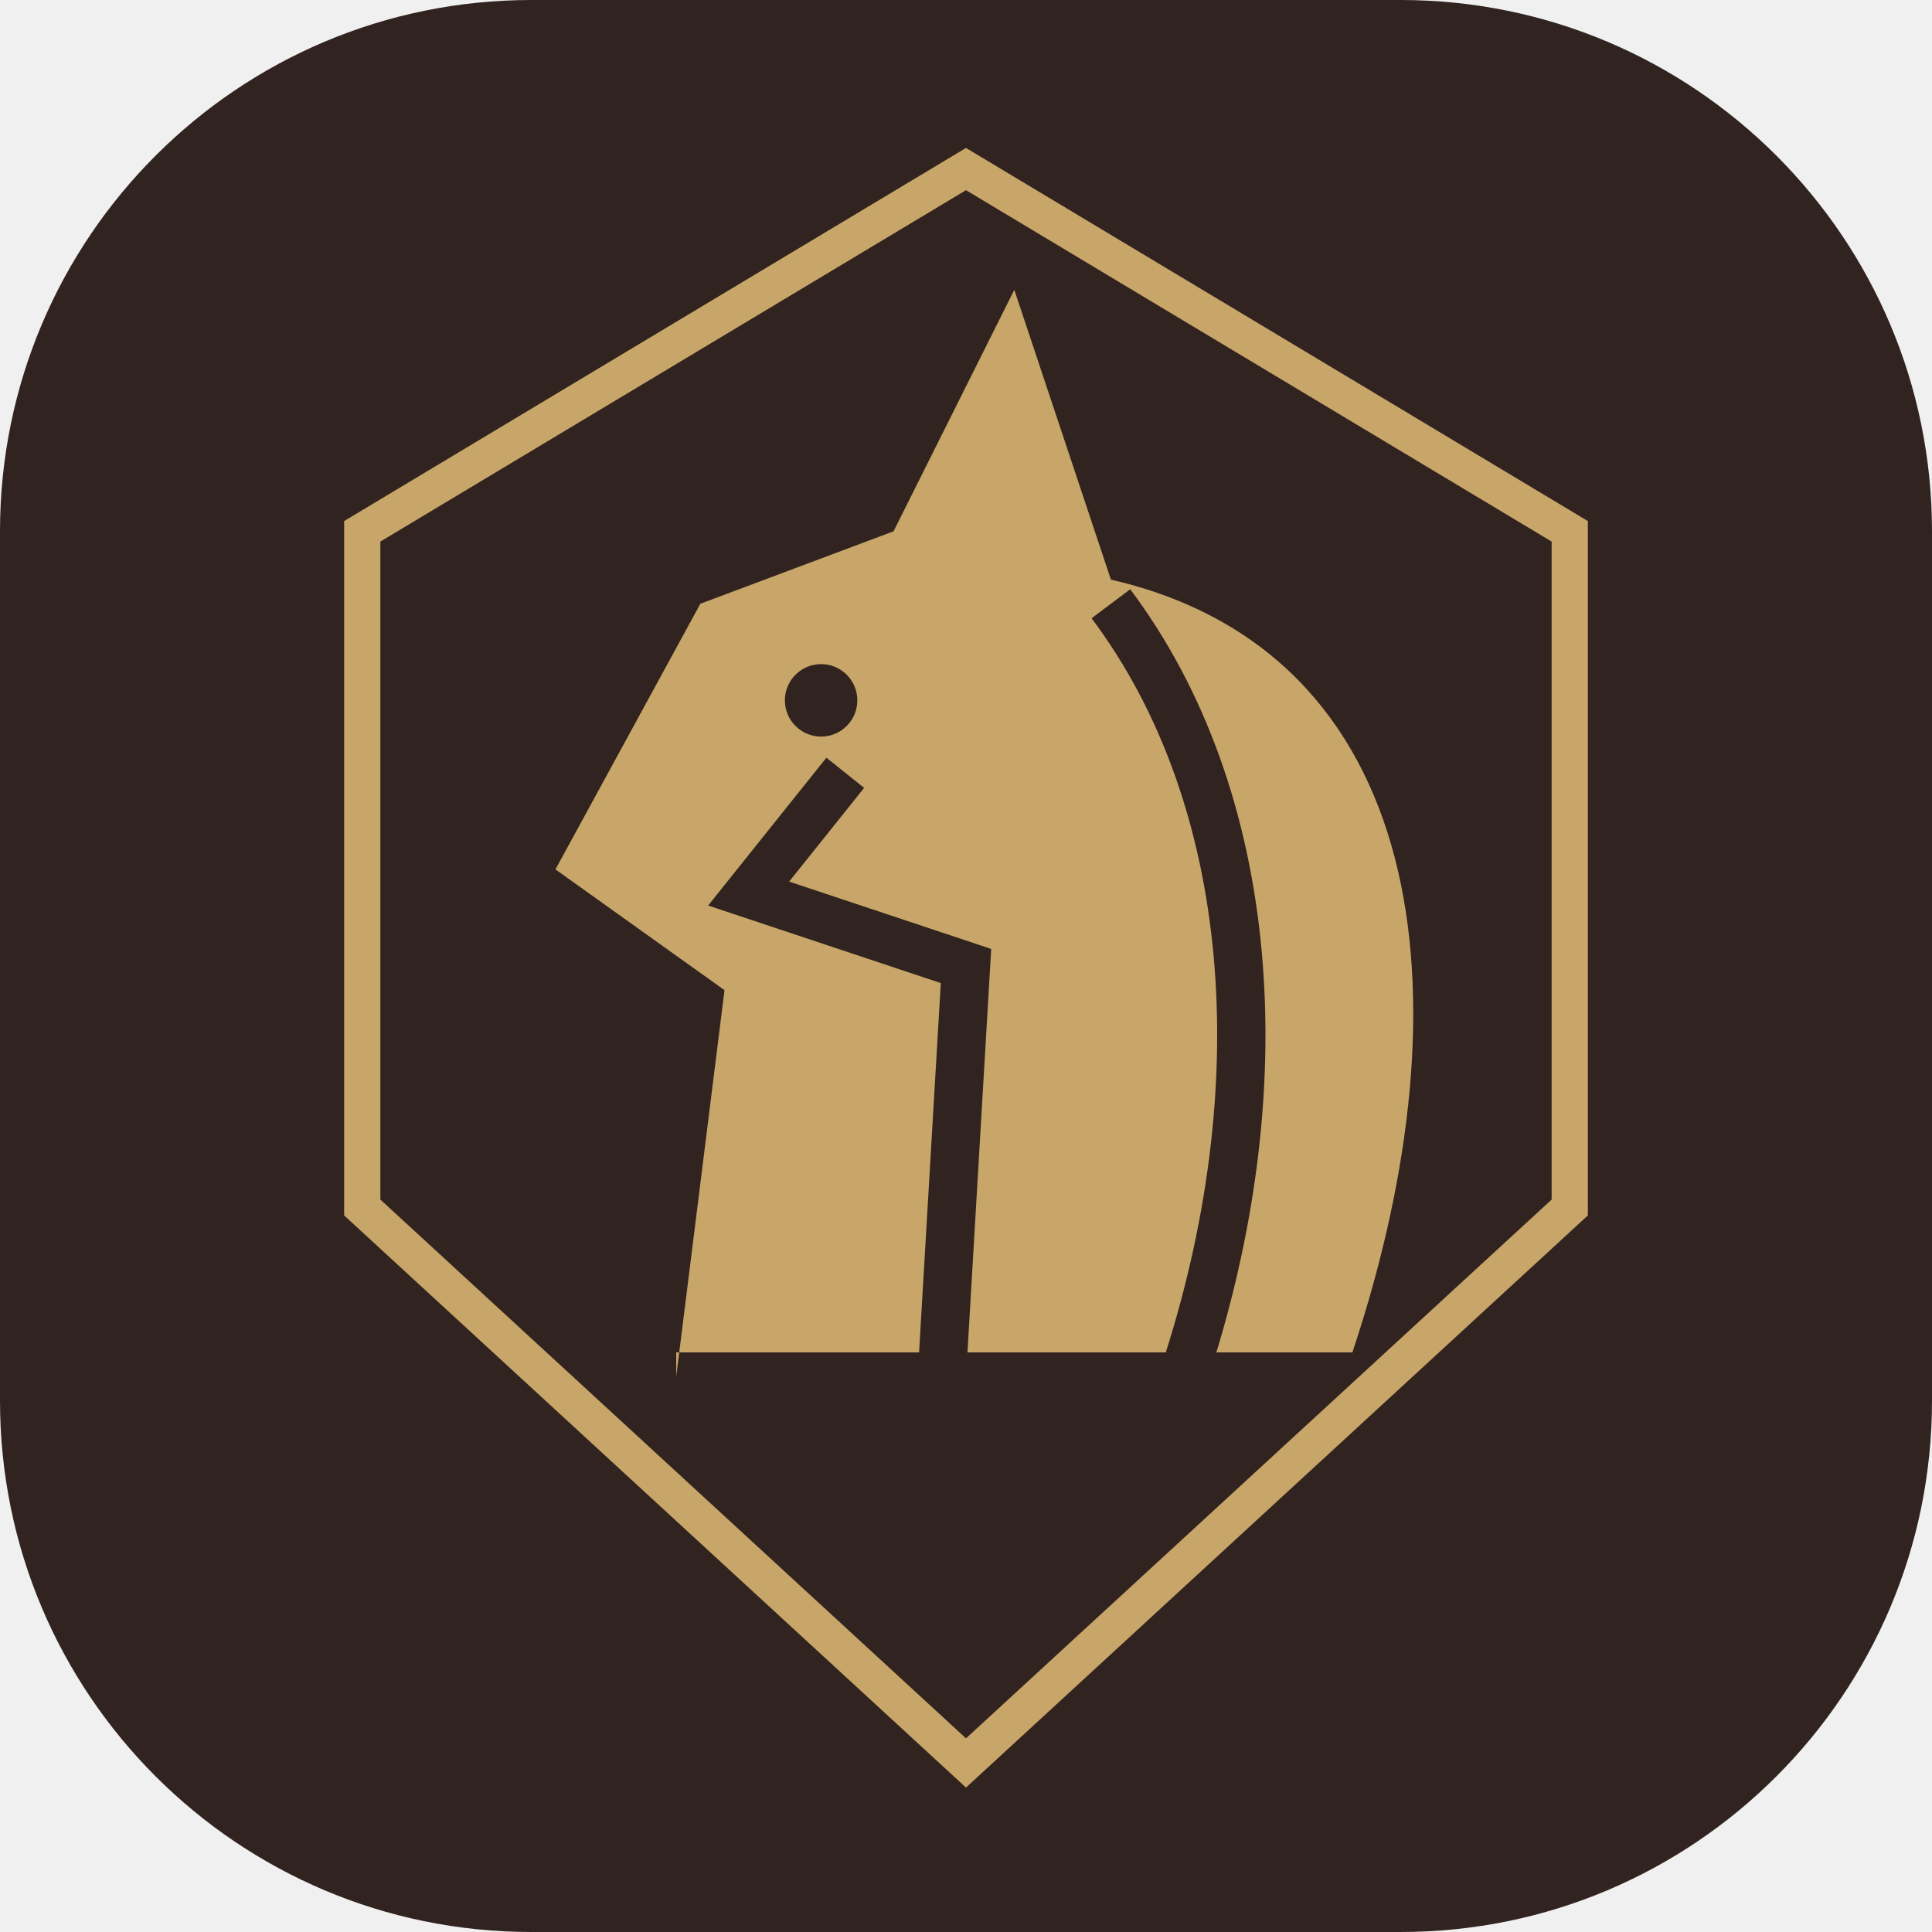
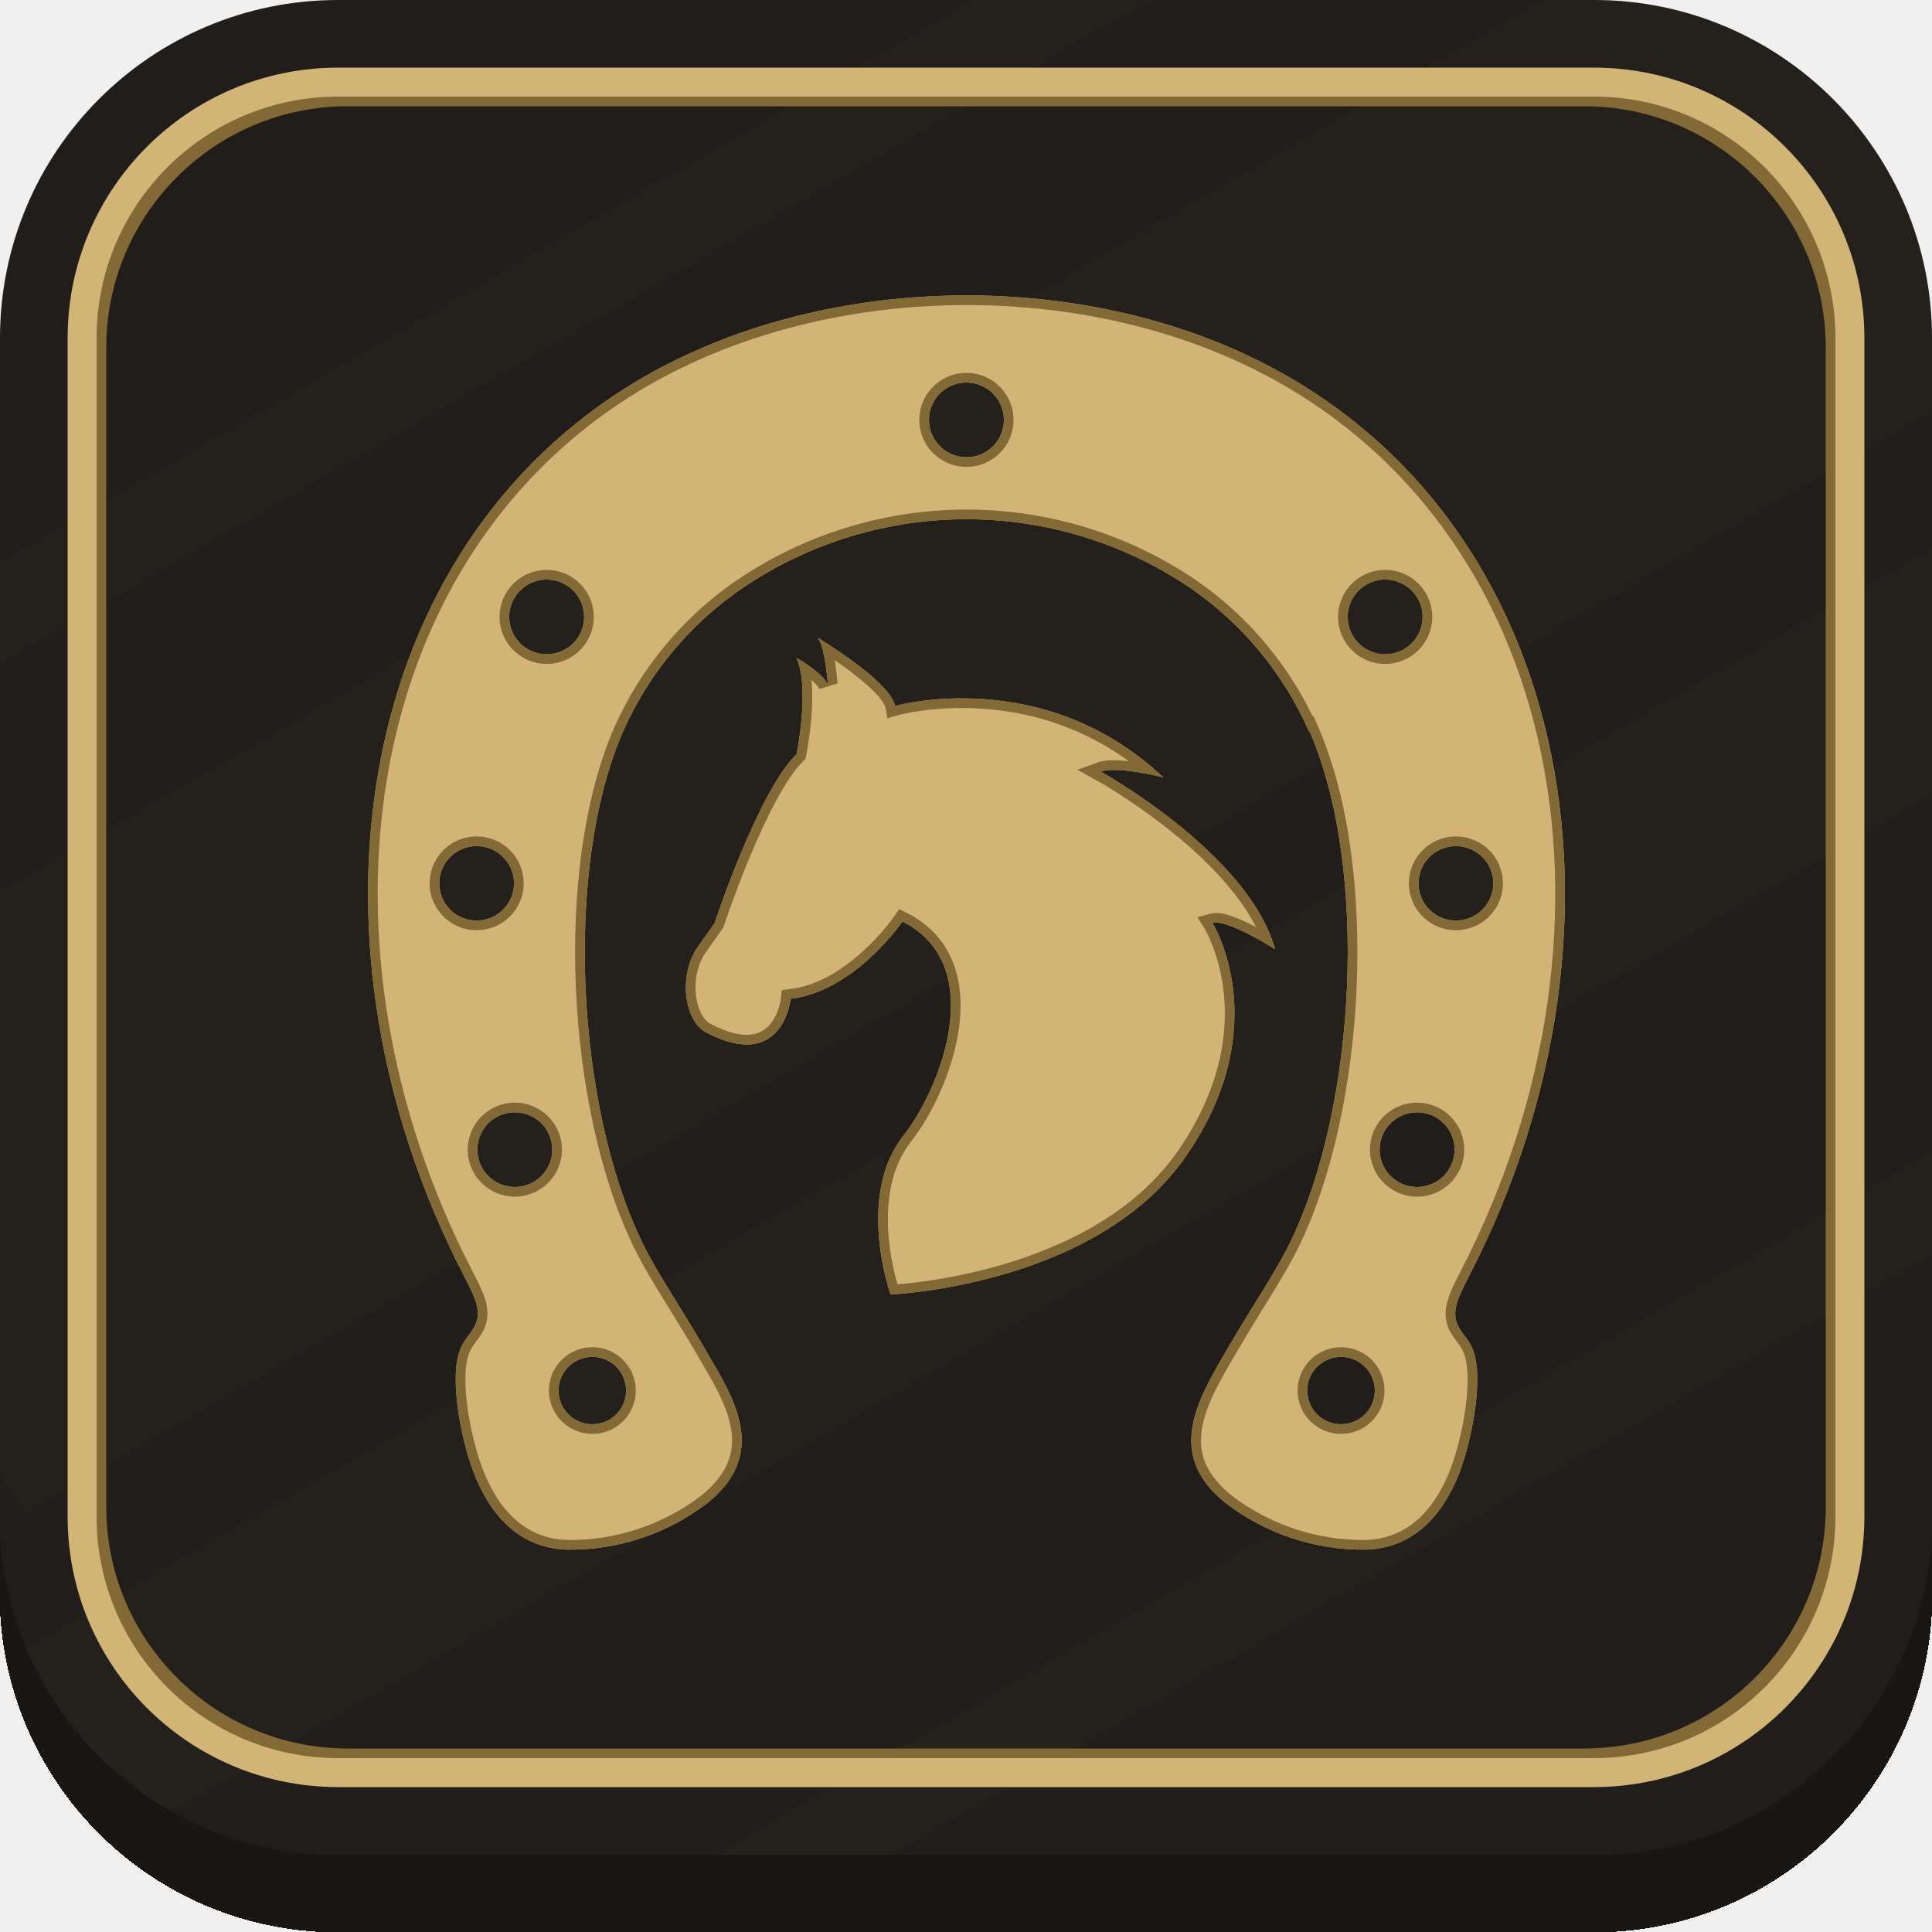
- <svg xmlns="http://www.w3.org/2000/svg" viewBox="0 0 80 80">
-   <rect width="80" height="80" rx="22" fill="#31231f" />
-   <path d="M40 7 65 22v28L40 73 15 50V22Z" fill="none" stroke="#c8a568" stroke-width="1.5" />
-   <path d="m28 57 2-16-7-5 6-11 8-3 5-10 4 12c13 3 15 17 10 32H28Z" fill="#c8a568" />
-   <path d="m35 32-4 5 9 3-1 17M46 25c6 8 7 20 3 32" fill="none" stroke="#31231f" stroke-width="2" />
-   <circle cx="34" cy="29" r="1.5" fill="#31231f" />
+ <svg xmlns="http://www.w3.org/2000/svg" xmlns:xlink="http://www.w3.org/1999/xlink" width="200" height="200" viewBox="0 0 200 200" fill="none">
+   <g filter="url(#filter0_i_14_2)">
+     <g clip-path="url(#clip0_14_2)">
+       <rect width="200" height="200" rx="35" fill="#211D1A" />
+       <rect x="-26.145" y="107.254" width="274.508" height="57.195" transform="rotate(-30 -26.1446 107.254)" fill="#423A34" fill-opacity="0.11" />
+       <rect x="-9" y="177.254" width="274.508" height="22.374" transform="rotate(-30 -9 177.254)" fill="#423A34" fill-opacity="0.11" />
+       <rect x="-15" y="66.735" width="155.47" height="9.329" transform="rotate(-30 -15 66.7352)" fill="#423A34" fill-opacity="0.11" />
+       <rect x="55" y="202.861" width="197.721" height="9.329" transform="rotate(-30 55 202.861)" fill="#423A34" fill-opacity="0.11" />
+       <use xlink:href="#stroke0_14_2" fill="#D2B477" />
+       <mask id="stroke1_14_2" fill="white">
+         <use xlink:href="#stroke0_14_2" />
+       </mask>
+       <path d="M135.506 75.724C132.863 69.698 128.578 64.531 123.138 60.809C116.346 56.226 108.336 53.768 100.133 53.751C91.931 53.734 83.91 56.159 77.099 60.714C71.561 64.432 67.192 69.635 64.498 75.724C58.319 89.899 59.665 114.49 66.448 128.538C68.218 132.193 70.486 135.235 74.132 141.636C77.11 146.685 78.498 151.301 73.263 155.569C69.097 158.777 63.965 160.486 58.7 160.417C53.751 160.269 50.709 156.826 49.014 152.379C47.88 149.442 46.629 143.559 47.424 140.39C47.816 138.774 48.653 138.277 49.173 137.221C49.936 135.679 49.077 134.105 47.922 131.866C30.541 98.064 36.264 58.158 64.752 40.169C82.918 28.698 108.883 27.61 128.342 36.42C162.797 52.032 170.905 95.498 152.177 131.897C151.033 134.137 150.174 135.711 150.937 137.253C151.457 138.309 152.283 138.753 152.686 140.422C153.47 143.591 152.22 149.474 151.096 152.411C149.401 156.815 146.359 160.259 141.41 160.417C136.146 160.486 131.013 158.777 126.847 155.569C121.612 151.344 123 146.738 125.925 141.594C129.561 135.193 131.829 132.151 133.609 128.496C140.392 114.49 141.727 89.899 135.559 75.682L135.506 75.724ZM138.824 147.435C138.132 147.435 137.456 147.231 136.88 146.848C136.305 146.465 135.857 145.921 135.592 145.284C135.328 144.647 135.258 143.946 135.393 143.27C135.528 142.593 135.861 141.972 136.35 141.485C136.84 140.997 137.463 140.665 138.141 140.531C138.82 140.396 139.523 140.465 140.162 140.729C140.801 140.993 141.347 141.44 141.732 142.013C142.116 142.586 142.321 143.26 142.321 143.95C142.322 144.408 142.233 144.862 142.058 145.285C141.882 145.709 141.625 146.094 141.3 146.418C140.975 146.742 140.589 146.998 140.164 147.173C139.739 147.348 139.283 147.437 138.824 147.435ZM100.055 47.331C99.287 47.333 98.536 47.108 97.897 46.685C97.258 46.261 96.759 45.658 96.464 44.952C96.169 44.246 96.09 43.468 96.239 42.717C96.387 41.967 96.756 41.277 97.298 40.735C97.84 40.193 98.531 39.824 99.284 39.674C100.037 39.524 100.817 39.6 101.526 39.892C102.236 40.185 102.842 40.68 103.269 41.316C103.696 41.952 103.923 42.7 103.923 43.465C103.925 43.972 103.826 44.475 103.632 44.944C103.438 45.413 103.153 45.839 102.794 46.198C102.435 46.557 102.008 46.842 101.538 47.036C101.068 47.231 100.564 47.331 100.055 47.331ZM56.602 67.728C55.834 67.73 55.083 67.505 54.443 67.081C53.804 66.657 53.305 66.053 53.01 65.346C52.715 64.639 52.637 63.861 52.787 63.11C52.936 62.359 53.306 61.67 53.849 61.128C54.392 60.587 55.084 60.218 55.837 60.07C56.591 59.921 57.372 59.998 58.081 60.292C58.79 60.586 59.396 61.083 59.821 61.721C60.247 62.358 60.473 63.107 60.471 63.873C60.471 64.895 60.063 65.876 59.337 66.599C58.612 67.322 57.628 67.728 56.602 67.728ZM143.402 67.728C142.634 67.73 141.882 67.505 141.243 67.081C140.603 66.657 140.105 66.053 139.81 65.346C139.515 64.639 139.437 63.861 139.586 63.11C139.736 62.359 140.105 61.67 140.649 61.128C141.192 60.587 141.884 60.218 142.637 60.07C143.391 59.921 144.172 59.998 144.881 60.292C145.59 60.586 146.196 61.083 146.621 61.721C147.046 62.358 147.272 63.107 147.27 63.873C147.268 64.894 146.859 65.873 146.134 66.596C145.409 67.318 144.427 67.725 143.402 67.728ZM49.332 95.297C48.567 95.295 47.82 95.067 47.185 94.642C46.551 94.217 46.056 93.614 45.765 92.91C45.474 92.205 45.399 91.43 45.55 90.683C45.7 89.936 46.069 89.25 46.611 88.712C47.152 88.174 47.841 87.807 48.592 87.659C49.342 87.512 50.119 87.588 50.825 87.881C51.531 88.173 52.135 88.667 52.559 89.301C52.984 89.934 53.211 90.68 53.211 91.442C53.211 91.949 53.11 92.451 52.915 92.919C52.72 93.388 52.434 93.813 52.074 94.172C51.714 94.53 51.286 94.814 50.815 95.007C50.345 95.2 49.841 95.298 49.332 95.297ZM150.662 95.297C149.899 95.287 149.156 95.052 148.527 94.622C147.898 94.192 147.411 93.586 147.126 92.881C146.841 92.175 146.772 91.402 146.927 90.658C147.083 89.913 147.455 89.231 147.998 88.697C148.541 88.163 149.231 87.801 149.979 87.657C150.728 87.512 151.503 87.592 152.207 87.885C152.911 88.178 153.512 88.672 153.935 89.305C154.358 89.938 154.583 90.681 154.583 91.442C154.583 91.949 154.483 92.451 154.288 92.919C154.093 93.388 153.807 93.813 153.446 94.172C153.086 94.53 152.658 94.814 152.188 95.007C151.717 95.2 151.213 95.298 150.704 95.297L150.662 95.297ZM53.295 122.877C52.528 122.877 51.778 122.65 51.14 122.225C50.502 121.8 50.005 121.197 49.712 120.49C49.418 119.784 49.341 119.006 49.491 118.256C49.641 117.507 50.01 116.818 50.553 116.277C51.095 115.736 51.786 115.368 52.539 115.219C53.291 115.07 54.071 115.146 54.78 115.439C55.489 115.732 56.094 116.227 56.521 116.863C56.947 117.499 57.174 118.246 57.174 119.011C57.174 120.036 56.766 121.019 56.038 121.744C55.311 122.469 54.324 122.877 53.295 122.877ZM146.698 122.877C145.931 122.877 145.181 122.65 144.543 122.225C143.905 121.8 143.408 121.197 143.114 120.49C142.821 119.784 142.744 119.006 142.894 118.256C143.043 117.507 143.413 116.818 143.955 116.277C144.498 115.736 145.189 115.368 145.941 115.219C146.694 115.07 147.474 115.146 148.182 115.439C148.891 115.732 149.497 116.227 149.923 116.863C150.35 117.499 150.577 118.246 150.577 119.011C150.577 120.036 150.168 121.019 149.441 121.744C148.713 122.469 147.727 122.877 146.698 122.877ZM61.318 147.435C60.627 147.435 59.95 147.231 59.375 146.848C58.8 146.465 58.352 145.921 58.087 145.284C57.822 144.647 57.753 143.946 57.888 143.27C58.023 142.593 58.356 141.972 58.845 141.485C59.334 140.997 59.958 140.665 60.636 140.531C61.314 140.396 62.018 140.465 62.657 140.729C63.296 140.993 63.842 141.44 64.226 142.013C64.611 142.586 64.816 143.26 64.816 143.95C64.817 144.408 64.728 144.862 64.552 145.285C64.377 145.709 64.12 146.094 63.794 146.418C63.469 146.742 63.083 146.998 62.658 147.173C62.233 147.348 61.778 147.437 61.318 147.435Z" stroke-width="2" stroke="#826935" mask="url(#stroke1_14_2)" />
+       <use xlink:href="#stroke2_14_2" fill="#D2B477" />
+       <mask id="stroke3_14_2" fill="white">
+         <use xlink:href="#stroke2_14_2" />
+       </mask>
+       <path d="M73.052 106.856C81.078 111.089 81.85 103.39 81.85 103.39C88.484 102.629 93.424 95.393 93.424 95.393C102.371 99.917 97.387 112.671 93.521 117.567C88.565 123.843 92.192 134 92.192 134C92.192 134 113.446 133.141 122.746 119.724C132.163 106.149 125.517 95.549 125.517 95.549C127.063 95.103 132 98.264 132 98.264C129.223 88.32 113.946 79.874 113.946 79.874C115.641 79.26 120.424 80.47 120.424 80.47C107.924 68.718 92.648 73.087 92.648 73.087C92.188 70.525 84.622 66 84.622 66C85.397 66.756 85.705 70.83 85.705 70.83C84.933 69.469 82.466 68.118 82.466 68.118C83.857 71.276 82.466 78.058 82.466 78.058C78.451 81.982 73.979 95.556 73.979 95.556L72.28 97.96C70.116 100.986 70.913 105.73 73.052 106.856Z" stroke-width="2" stroke="#826935" mask="url(#stroke3_14_2)" />
+       <path d="M36 9.5H164C178.636 9.5 190.5 21.364 190.5 36V156C190.5 170.636 178.636 182.5 164 182.5H36C21.364 182.5 9.5 170.636 9.5 156V36C9.5 21.364 21.364 9.5 36 9.5Z" stroke-width="3" stroke="#826935" />
+       <path d="M35 8.5H165C179.636 8.5 191.5 20.364 191.5 35V157C191.5 171.636 179.636 183.5 165 183.5H35C20.364 183.5 8.5 171.636 8.5 157V35C8.5 20.364 20.364 8.5 35 8.5Z" stroke-width="3" stroke="#D2B477" />
+     </g>
+   </g>
+   <defs>
+     <filter id="filter0_i_14_2" x="0" y="0" width="200" height="200" filterUnits="userSpaceOnUse" color-interpolation-filters="sRGB">
+       <feFlood flood-opacity="0" result="BackgroundImageFix" />
+       <feBlend mode="normal" in="SourceGraphic" in2="BackgroundImageFix" result="shape" />
+       <feColorMatrix in="SourceAlpha" type="matrix" values="0 0 0 0 0 0 0 0 0 0 0 0 0 0 0 0 0 0 127 0" result="hardAlpha" />
+       <feOffset dy="-8" />
+       <feComposite in2="hardAlpha" operator="arithmetic" k2="-1" k3="1" />
+       <feColorMatrix type="matrix" values="0 0 0 0 0.102 0 0 0 0 0.086 0 0 0 0 0.078 0 0 0 1 0" />
+       <feBlend mode="normal" in2="shape" result="effect1_innerShadow_14_2" />
+     </filter>
+     <clipPath id="clip0_14_2">
+       <rect width="200" height="200" rx="35" fill="white" />
+     </clipPath>
+     <path id="stroke0_14_2" d="M135.506 75.724C132.863 69.698 128.578 64.531 123.138 60.809C116.346 56.226 108.336 53.768 100.133 53.751C91.931 53.734 83.91 56.159 77.099 60.714C71.561 64.432 67.192 69.635 64.498 75.724C58.319 89.899 59.665 114.49 66.448 128.538C68.218 132.193 70.486 135.235 74.132 141.636C77.11 146.685 78.498 151.301 73.263 155.569C69.097 158.777 63.965 160.486 58.7 160.417C53.751 160.269 50.709 156.826 49.014 152.379C47.88 149.442 46.629 143.559 47.424 140.39C47.816 138.774 48.653 138.277 49.173 137.221C49.936 135.679 49.077 134.105 47.922 131.866C30.541 98.064 36.264 58.158 64.752 40.169C82.918 28.698 108.883 27.61 128.342 36.42C162.797 52.032 170.905 95.498 152.177 131.897C151.033 134.137 150.174 135.711 150.937 137.253C151.457 138.309 152.283 138.753 152.686 140.422C153.47 143.591 152.22 149.474 151.096 152.411C149.401 156.815 146.359 160.259 141.41 160.417C136.146 160.486 131.013 158.777 126.847 155.569C121.612 151.344 123 146.738 125.925 141.594C129.561 135.193 131.829 132.151 133.609 128.496C140.392 114.49 141.727 89.899 135.559 75.682L135.506 75.724ZM138.824 147.435C138.132 147.435 137.456 147.231 136.88 146.848C136.305 146.465 135.857 145.921 135.592 145.284C135.328 144.647 135.258 143.946 135.393 143.27C135.528 142.593 135.861 141.972 136.35 141.485C136.84 140.997 137.463 140.665 138.141 140.531C138.82 140.396 139.523 140.465 140.162 140.729C140.801 140.993 141.347 141.44 141.732 142.013C142.116 142.586 142.321 143.26 142.321 143.95C142.322 144.408 142.233 144.862 142.058 145.285C141.882 145.709 141.625 146.094 141.3 146.418C140.975 146.742 140.589 146.998 140.164 147.173C139.739 147.348 139.283 147.437 138.824 147.435ZM100.055 47.331C99.287 47.333 98.536 47.108 97.897 46.685C97.258 46.261 96.759 45.658 96.464 44.952C96.169 44.246 96.09 43.468 96.239 42.717C96.387 41.967 96.756 41.277 97.298 40.735C97.84 40.193 98.531 39.824 99.284 39.674C100.037 39.524 100.817 39.6 101.526 39.892C102.236 40.185 102.842 40.68 103.269 41.316C103.696 41.952 103.923 42.7 103.923 43.465C103.925 43.972 103.826 44.475 103.632 44.944C103.438 45.413 103.153 45.839 102.794 46.198C102.435 46.557 102.008 46.842 101.538 47.036C101.068 47.231 100.564 47.331 100.055 47.331ZM56.602 67.728C55.834 67.73 55.083 67.505 54.443 67.081C53.804 66.657 53.305 66.053 53.01 65.346C52.715 64.639 52.637 63.861 52.787 63.11C52.936 62.359 53.306 61.67 53.849 61.128C54.392 60.587 55.084 60.218 55.837 60.07C56.591 59.921 57.372 59.998 58.081 60.292C58.79 60.586 59.396 61.083 59.821 61.721C60.247 62.358 60.473 63.107 60.471 63.873C60.471 64.895 60.063 65.876 59.337 66.599C58.612 67.322 57.628 67.728 56.602 67.728ZM143.402 67.728C142.634 67.73 141.883 67.505 141.243 67.081C140.603 66.657 140.105 66.053 139.81 65.346C139.515 64.639 139.437 63.861 139.586 63.11C139.736 62.359 140.105 61.67 140.649 61.128C141.192 60.587 141.884 60.218 142.637 60.07C143.391 59.921 144.172 59.998 144.881 60.292C145.59 60.586 146.196 61.083 146.621 61.721C147.046 62.358 147.272 63.107 147.27 63.873C147.268 64.894 146.859 65.873 146.134 66.596C145.409 67.318 144.427 67.725 143.402 67.728ZM49.332 95.297C48.567 95.295 47.82 95.067 47.185 94.642C46.551 94.217 46.056 93.614 45.765 92.91C45.474 92.205 45.399 91.43 45.55 90.683C45.7 89.936 46.069 89.25 46.611 88.712C47.152 88.174 47.841 87.807 48.592 87.659C49.342 87.512 50.119 87.588 50.825 87.881C51.531 88.173 52.135 88.667 52.559 89.301C52.984 89.934 53.211 90.68 53.211 91.442C53.211 91.949 53.11 92.451 52.915 92.919C52.72 93.388 52.434 93.813 52.074 94.172C51.714 94.53 51.286 94.814 50.815 95.007C50.345 95.2 49.841 95.298 49.332 95.297ZM150.662 95.297C149.899 95.287 149.156 95.052 148.527 94.622C147.898 94.192 147.411 93.586 147.126 92.881C146.841 92.175 146.772 91.402 146.927 90.658C147.083 89.913 147.455 89.231 147.998 88.697C148.541 88.163 149.231 87.801 149.979 87.657C150.728 87.512 151.503 87.592 152.207 87.885C152.911 88.178 153.512 88.672 153.935 89.305C154.358 89.938 154.583 90.681 154.583 91.442C154.583 91.949 154.483 92.451 154.288 92.919C154.093 93.388 153.807 93.813 153.446 94.172C153.086 94.53 152.658 94.814 152.188 95.007C151.717 95.2 151.213 95.298 150.704 95.297L150.662 95.297ZM53.295 122.877C52.528 122.877 51.778 122.65 51.14 122.225C50.502 121.8 50.005 121.197 49.712 120.49C49.418 119.784 49.341 119.006 49.491 118.256C49.641 117.507 50.01 116.818 50.553 116.277C51.095 115.736 51.786 115.368 52.539 115.219C53.291 115.07 54.071 115.146 54.78 115.439C55.489 115.732 56.094 116.227 56.521 116.863C56.947 117.499 57.174 118.246 57.174 119.011C57.174 120.036 56.766 121.019 56.038 121.744C55.311 122.469 54.324 122.877 53.295 122.877ZM146.698 122.877C145.931 122.877 145.181 122.65 144.543 122.225C143.905 121.8 143.408 121.197 143.114 120.49C142.821 119.784 142.744 119.006 142.894 118.256C143.043 117.507 143.413 116.818 143.955 116.277C144.498 115.736 145.189 115.368 145.941 115.219C146.694 115.07 147.474 115.146 148.182 115.439C148.891 115.732 149.497 116.227 149.923 116.863C150.35 117.499 150.577 118.246 150.577 119.011C150.577 120.036 150.168 121.019 149.441 121.744C148.713 122.469 147.727 122.877 146.698 122.877ZM61.318 147.435C60.627 147.435 59.95 147.231 59.375 146.848C58.8 146.465 58.352 145.921 58.087 145.284C57.822 144.647 57.753 143.946 57.888 143.27C58.023 142.593 58.356 141.972 58.845 141.485C59.334 140.997 59.958 140.665 60.636 140.531C61.314 140.396 62.018 140.465 62.657 140.729C63.296 140.993 63.842 141.44 64.226 142.013C64.611 142.586 64.816 143.26 64.816 143.95C64.817 144.408 64.728 144.862 64.552 145.285C64.377 145.709 64.12 146.094 63.794 146.418C63.469 146.742 63.083 146.998 62.658 147.173C62.233 147.348 61.778 147.437 61.318 147.435Z" fill-rule="evenodd" clip-rule="evenodd" />
+     <path id="stroke2_14_2" d="M73.052 106.856C81.078 111.089 81.85 103.39 81.85 103.39C88.484 102.629 93.424 95.393 93.424 95.393C102.371 99.917 97.387 112.671 93.521 117.567C88.565 123.843 92.192 134 92.192 134C92.192 134 113.446 133.141 122.746 119.724C132.163 106.149 125.517 95.549 125.517 95.549C127.063 95.103 132 98.264 132 98.264C129.223 88.32 113.946 79.874 113.946 79.874C115.641 79.26 120.424 80.47 120.424 80.47C107.924 68.718 92.648 73.087 92.648 73.087C92.188 70.525 84.622 66 84.622 66C85.397 66.756 85.705 70.83 85.705 70.83C84.933 69.469 82.466 68.118 82.466 68.118C83.857 71.276 82.466 78.058 82.466 78.058C78.451 81.982 73.979 95.556 73.979 95.556L72.28 97.96C70.116 100.986 70.913 105.73 73.052 106.856Z" />
+   </defs>
</svg>
